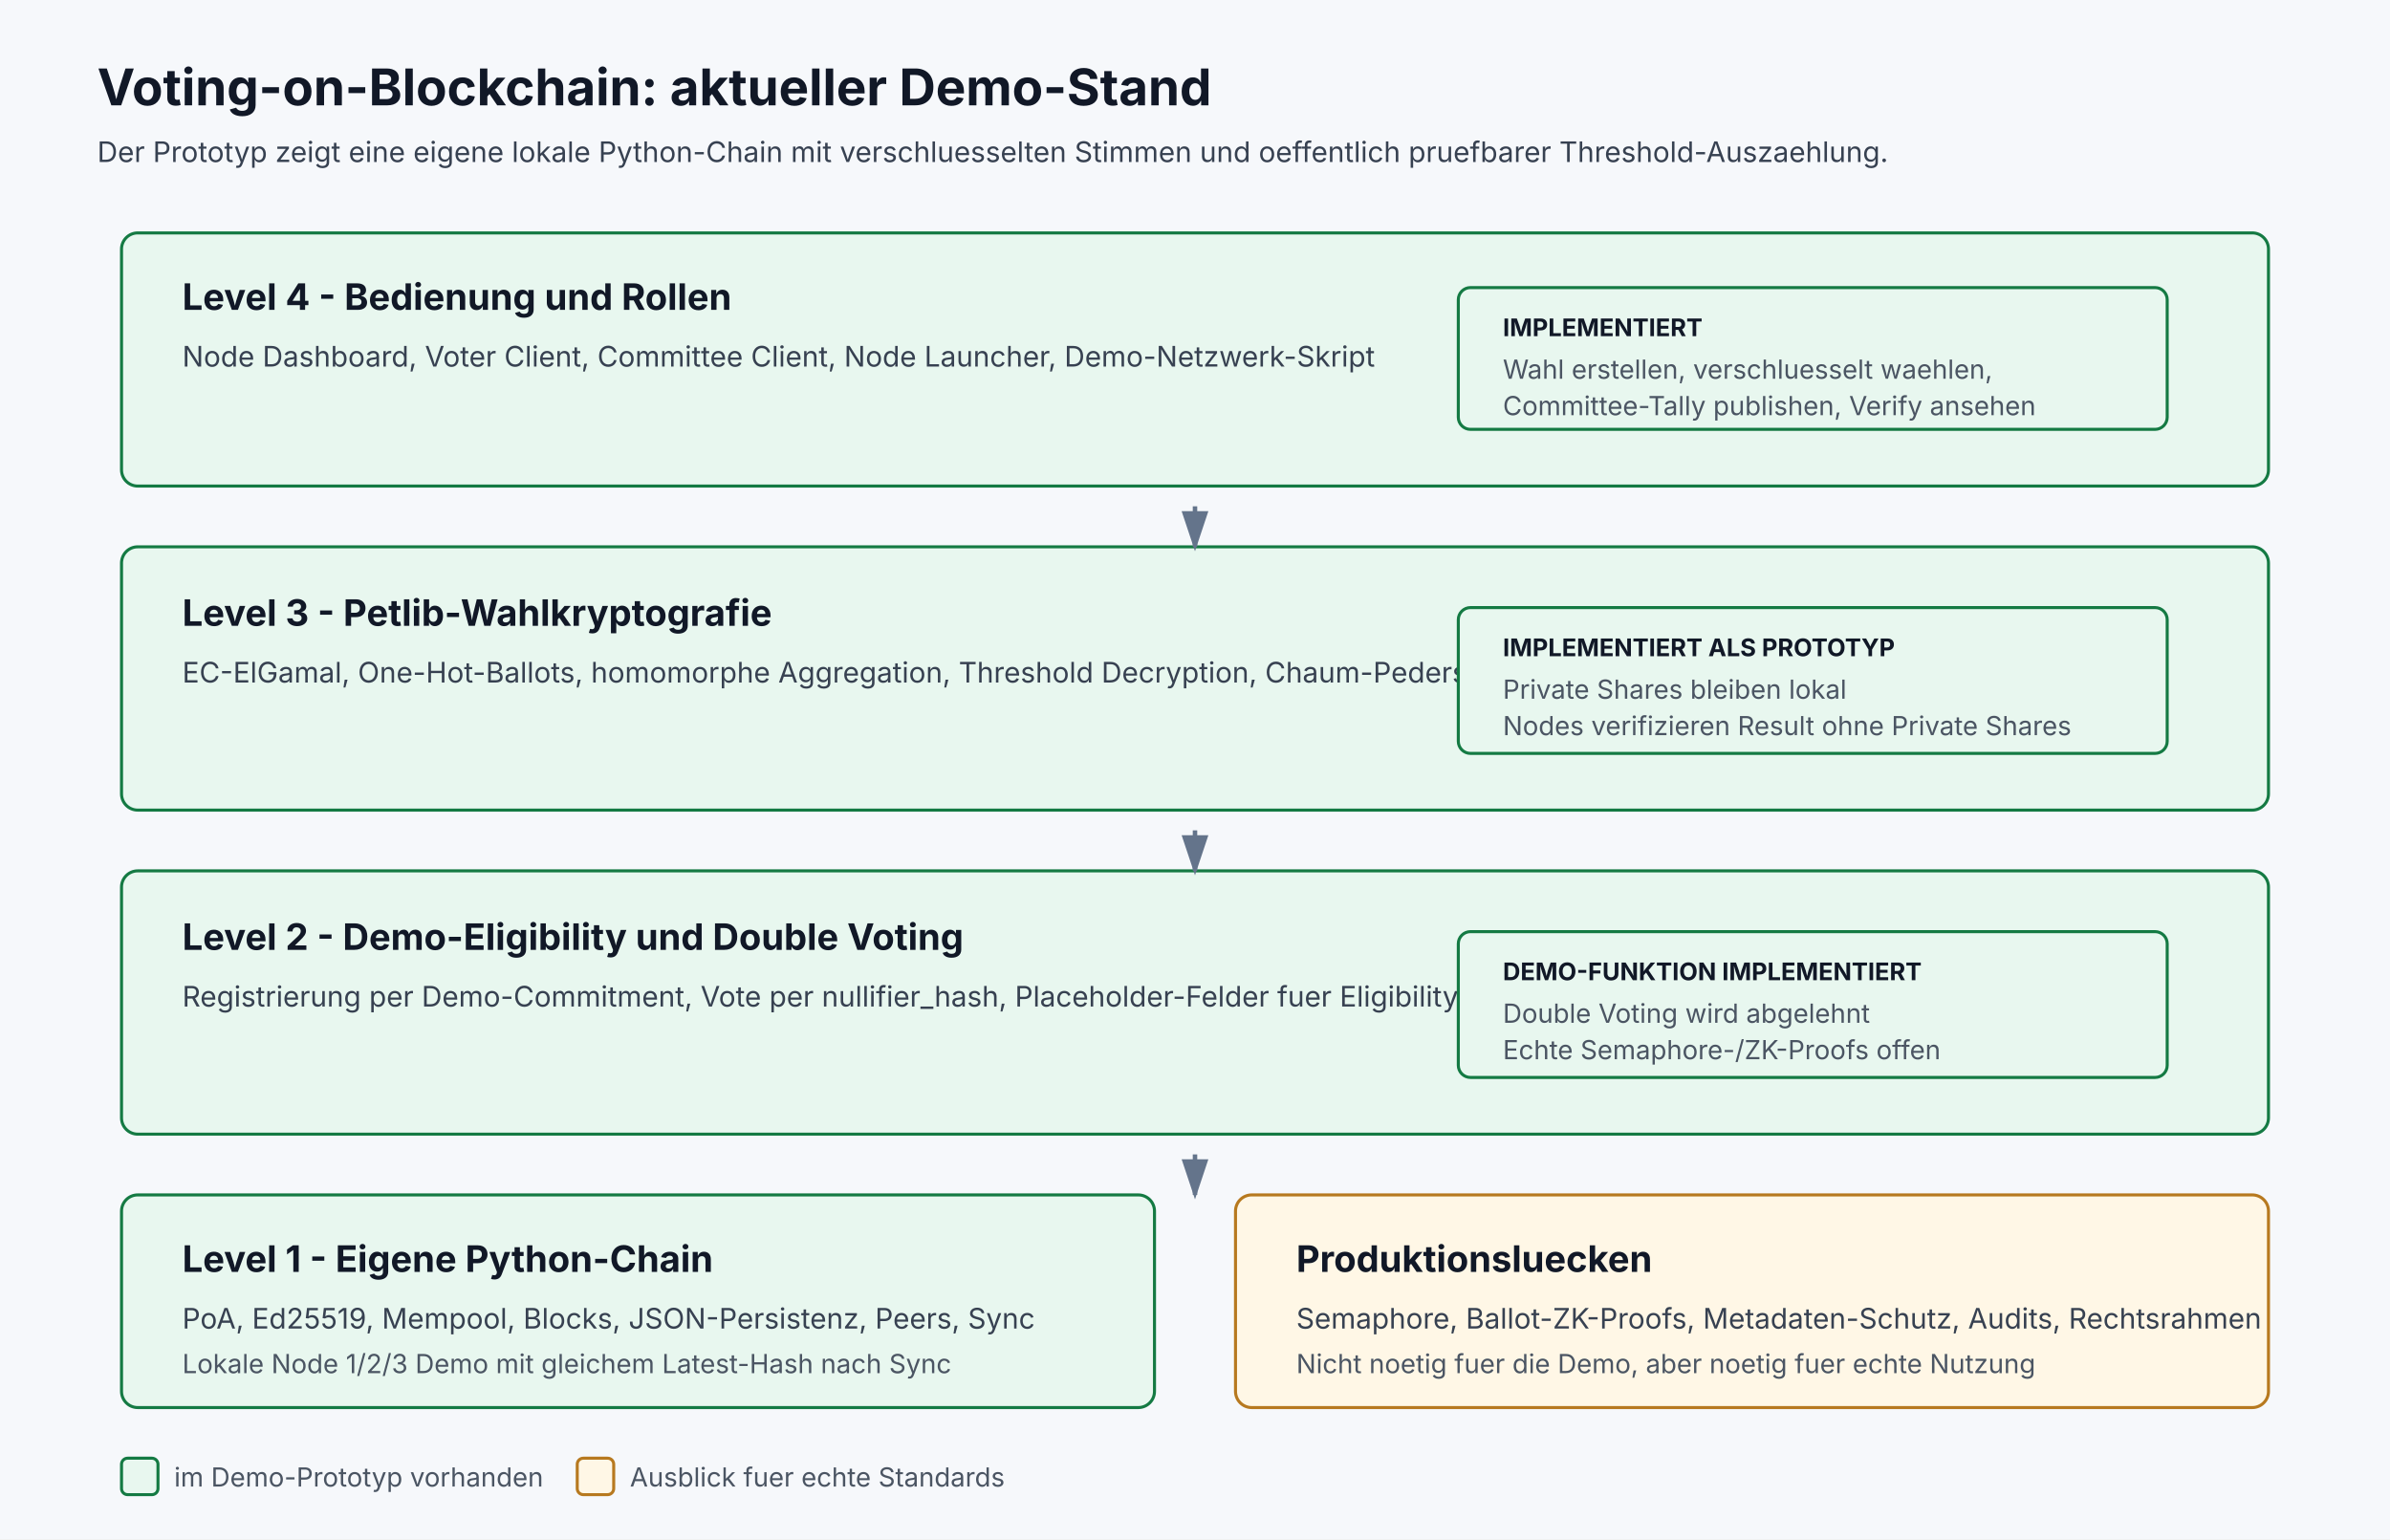
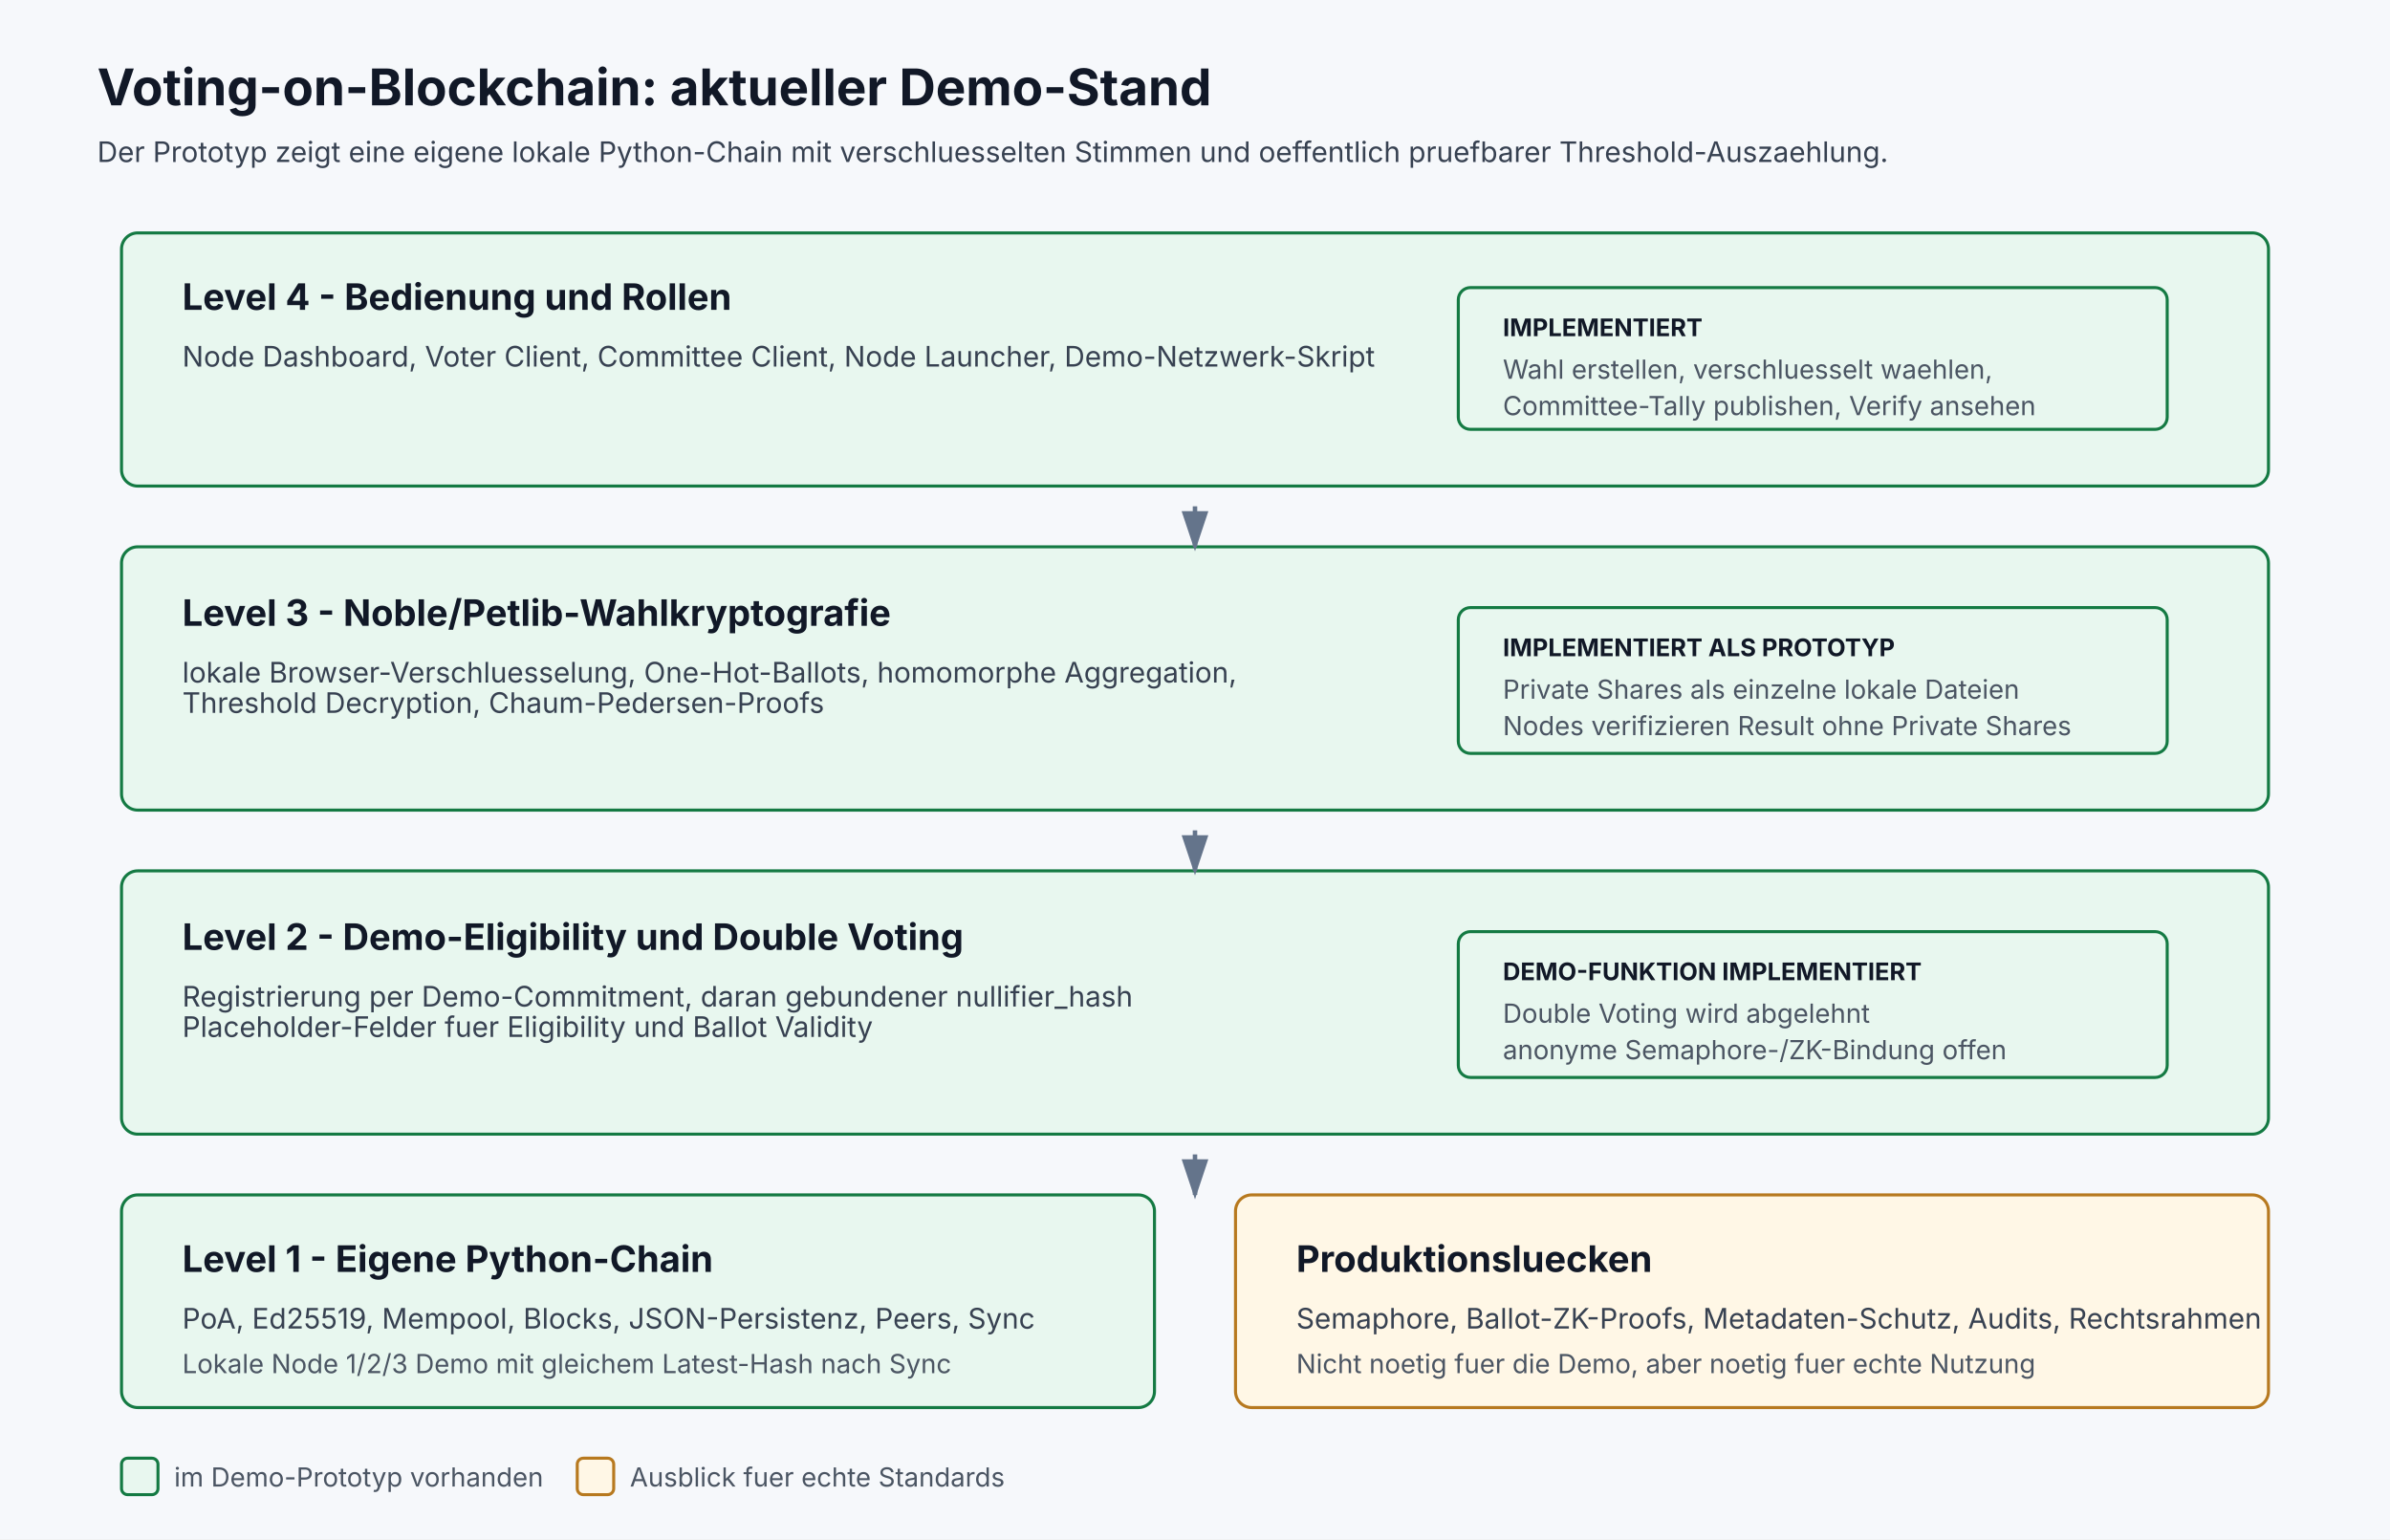
<svg xmlns="http://www.w3.org/2000/svg" width="1180" height="760" viewBox="0 0 1180 760" role="img" aria-labelledby="title desc">
  <defs>
    <style>
      .bg { fill: #f6f8fb; }
      .band { fill: #ffffff; stroke: #1f2937; stroke-width: 1.4; }
      .done { fill: #e8f7ef; stroke: #147a43; stroke-width: 1.5; }
      .open { fill: #fff7e6; stroke: #b7791f; stroke-width: 1.5; }
      .note { fill: #eef2ff; stroke: #4f46e5; stroke-width: 1.5; }
      .title { font: 700 25px system-ui, -apple-system, BlinkMacSystemFont, "Segoe UI", sans-serif; fill: #111827; }
      .head { font: 700 18px system-ui, -apple-system, BlinkMacSystemFont, "Segoe UI", sans-serif; fill: #111827; }
      .txt { font: 14px system-ui, -apple-system, BlinkMacSystemFont, "Segoe UI", sans-serif; fill: #374151; }
      .small { font: 13px system-ui, -apple-system, BlinkMacSystemFont, "Segoe UI", sans-serif; fill: #4b5563; }
      .tag { font: 700 12px system-ui, -apple-system, BlinkMacSystemFont, "Segoe UI", sans-serif; fill: #111827; }
      .arrow { stroke: #64748b; stroke-width: 2.2; fill: none; marker-end: url(#arrow); }
    </style>
    <marker id="arrow" markerWidth="10" markerHeight="10" refX="8" refY="3" orient="auto" markerUnits="strokeWidth">
      <path d="M0,0 L0,6 L9,3 z" fill="#64748b" />
    </marker>
  </defs>
  <rect class="bg" width="1180" height="760" />
  <text class="title" x="48" y="52">Voting-on-Blockchain: aktueller Demo-Stand</text>
  <text class="txt" x="48" y="80">Der Prototyp zeigt eine eigene lokale Python-Chain mit verschluesselten Stimmen und oeffentlich pruefbarer Threshold-Auszaehlung.</text>
  <rect class="band done" x="60" y="115" width="1060" height="125" rx="8" />
  <text class="head" x="90" y="153">Level 4 - Bedienung und Rollen</text>
  <text class="txt" x="90" y="181">Node Dashboard, Voter Client, Committee Client, Node Launcher, Demo-Netzwerk-Skript</text>
  <rect class="done" x="720" y="142" width="350" height="70" rx="6" />
  <text class="tag" x="742" y="166">IMPLEMENTIERT</text>
  <text class="small" x="742" y="187">Wahl erstellen, verschluesselt waehlen,</text>
  <text class="small" x="742" y="205">Committee-Tally publishen, Verify ansehen</text>
  <rect class="band done" x="60" y="270" width="1060" height="130" rx="8" />
-   <text class="head" x="90" y="309">Level 3 - Petlib-Wahlkryptografie</text>
-   <text class="txt" x="90" y="337">EC-ElGamal, One-Hot-Ballots, homomorphe Aggregation, Threshold Decryption, Chaum-Pedersen-Proofs</text>
+   <text class="head" x="90" y="309">Level 3 - Noble/Petlib-Wahlkryptografie</text>
+   <text class="txt" x="90" y="337">lokale Browser-Verschluesselung, One-Hot-Ballots, homomorphe Aggregation,</text>
+   <text class="txt" x="90" y="352">Threshold Decryption, Chaum-Pedersen-Proofs</text>
  <rect class="done" x="720" y="300" width="350" height="72" rx="6" />
  <text class="tag" x="742" y="324">IMPLEMENTIERT ALS PROTOTYP</text>
-   <text class="small" x="742" y="345">Private Shares bleiben lokal</text>
+   <text class="small" x="742" y="345">Private Shares als einzelne lokale Dateien</text>
  <text class="small" x="742" y="363">Nodes verifizieren Result ohne Private Shares</text>
  <rect class="band done" x="60" y="430" width="1060" height="130" rx="8" />
  <text class="head" x="90" y="469">Level 2 - Demo-Eligibility und Double Voting</text>
-   <text class="txt" x="90" y="497">Registrierung per Demo-Commitment, Vote per nullifier_hash, Placeholder-Felder fuer Eligibility und Ballot Validity</text>
+   <text class="txt" x="90" y="497">Registrierung per Demo-Commitment, daran gebundener nullifier_hash</text>
+   <text class="txt" x="90" y="512">Placeholder-Felder fuer Eligibility und Ballot Validity</text>
  <rect class="done" x="720" y="460" width="350" height="72" rx="6" />
  <text class="tag" x="742" y="484">DEMO-FUNKTION IMPLEMENTIERT</text>
  <text class="small" x="742" y="505">Double Voting wird abgelehnt</text>
-   <text class="small" x="742" y="523">Echte Semaphore-/ZK-Proofs offen</text>
+   <text class="small" x="742" y="523">anonyme Semaphore-/ZK-Bindung offen</text>
  <rect class="band done" x="60" y="590" width="510" height="105" rx="8" />
  <text class="head" x="90" y="628">Level 1 - Eigene Python-Chain</text>
  <text class="txt" x="90" y="656">PoA, Ed25519, Mempool, Blocks, JSON-Persistenz, Peers, Sync</text>
  <text class="small" x="90" y="678">Lokale Node 1/2/3 Demo mit gleichem Latest-Hash nach Sync</text>
  <rect class="band open" x="610" y="590" width="510" height="105" rx="8" />
  <text class="head" x="640" y="628">Produktionsluecken</text>
  <text class="txt" x="640" y="656">Semaphore, Ballot-ZK-Proofs, Metadaten-Schutz, Audits, Rechtsrahmen</text>
  <text class="small" x="640" y="678">Nicht noetig fuer die Demo, aber noetig fuer echte Nutzung</text>
  <path class="arrow" d="M590 250 L590 270" />
  <path class="arrow" d="M590 410 L590 430" />
  <path class="arrow" d="M590 570 L590 590" />
  <rect x="60" y="720" width="18" height="18" rx="3" class="done" />
  <text class="small" x="86" y="734">im Demo-Prototyp vorhanden</text>
  <rect x="285" y="720" width="18" height="18" rx="3" class="open" />
  <text class="small" x="311" y="734">Ausblick fuer echte Standards</text>
</svg>
